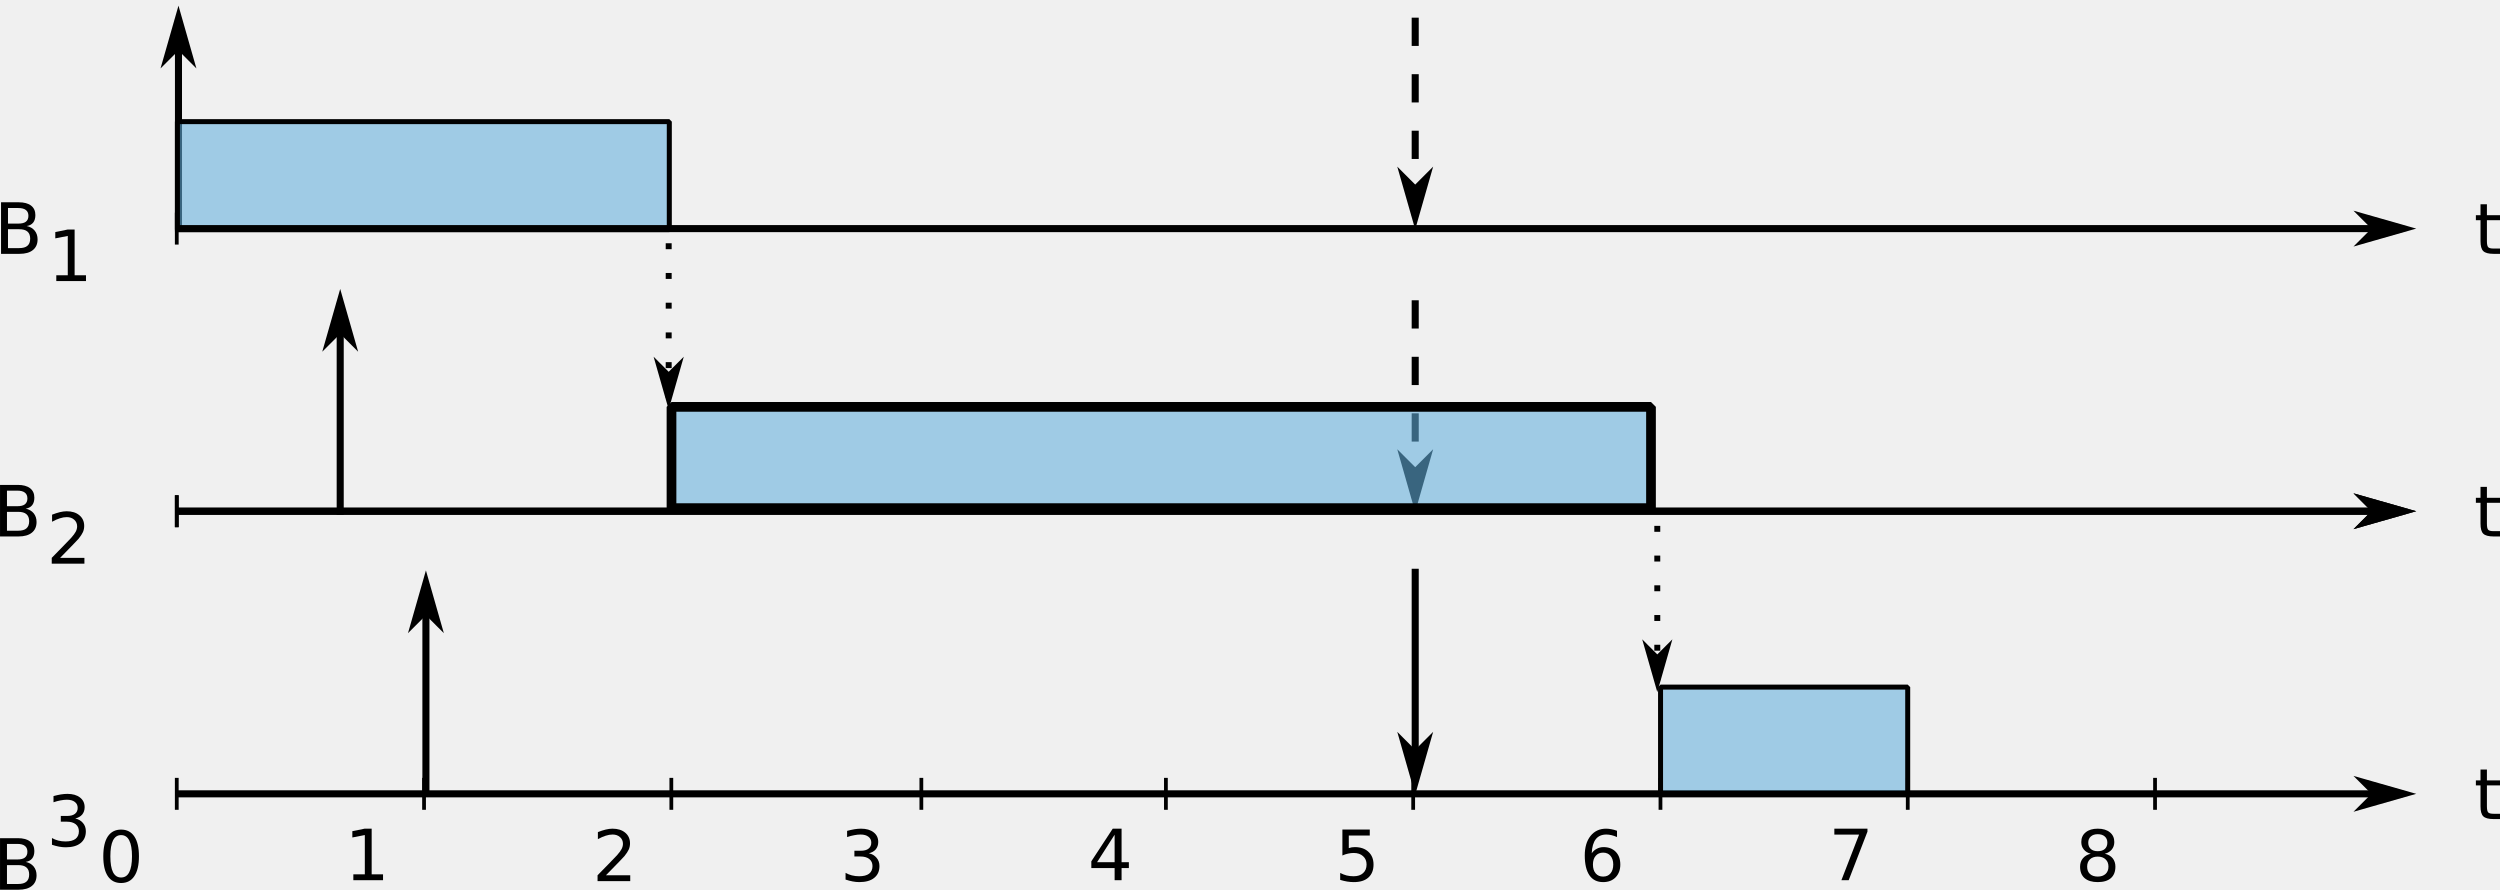
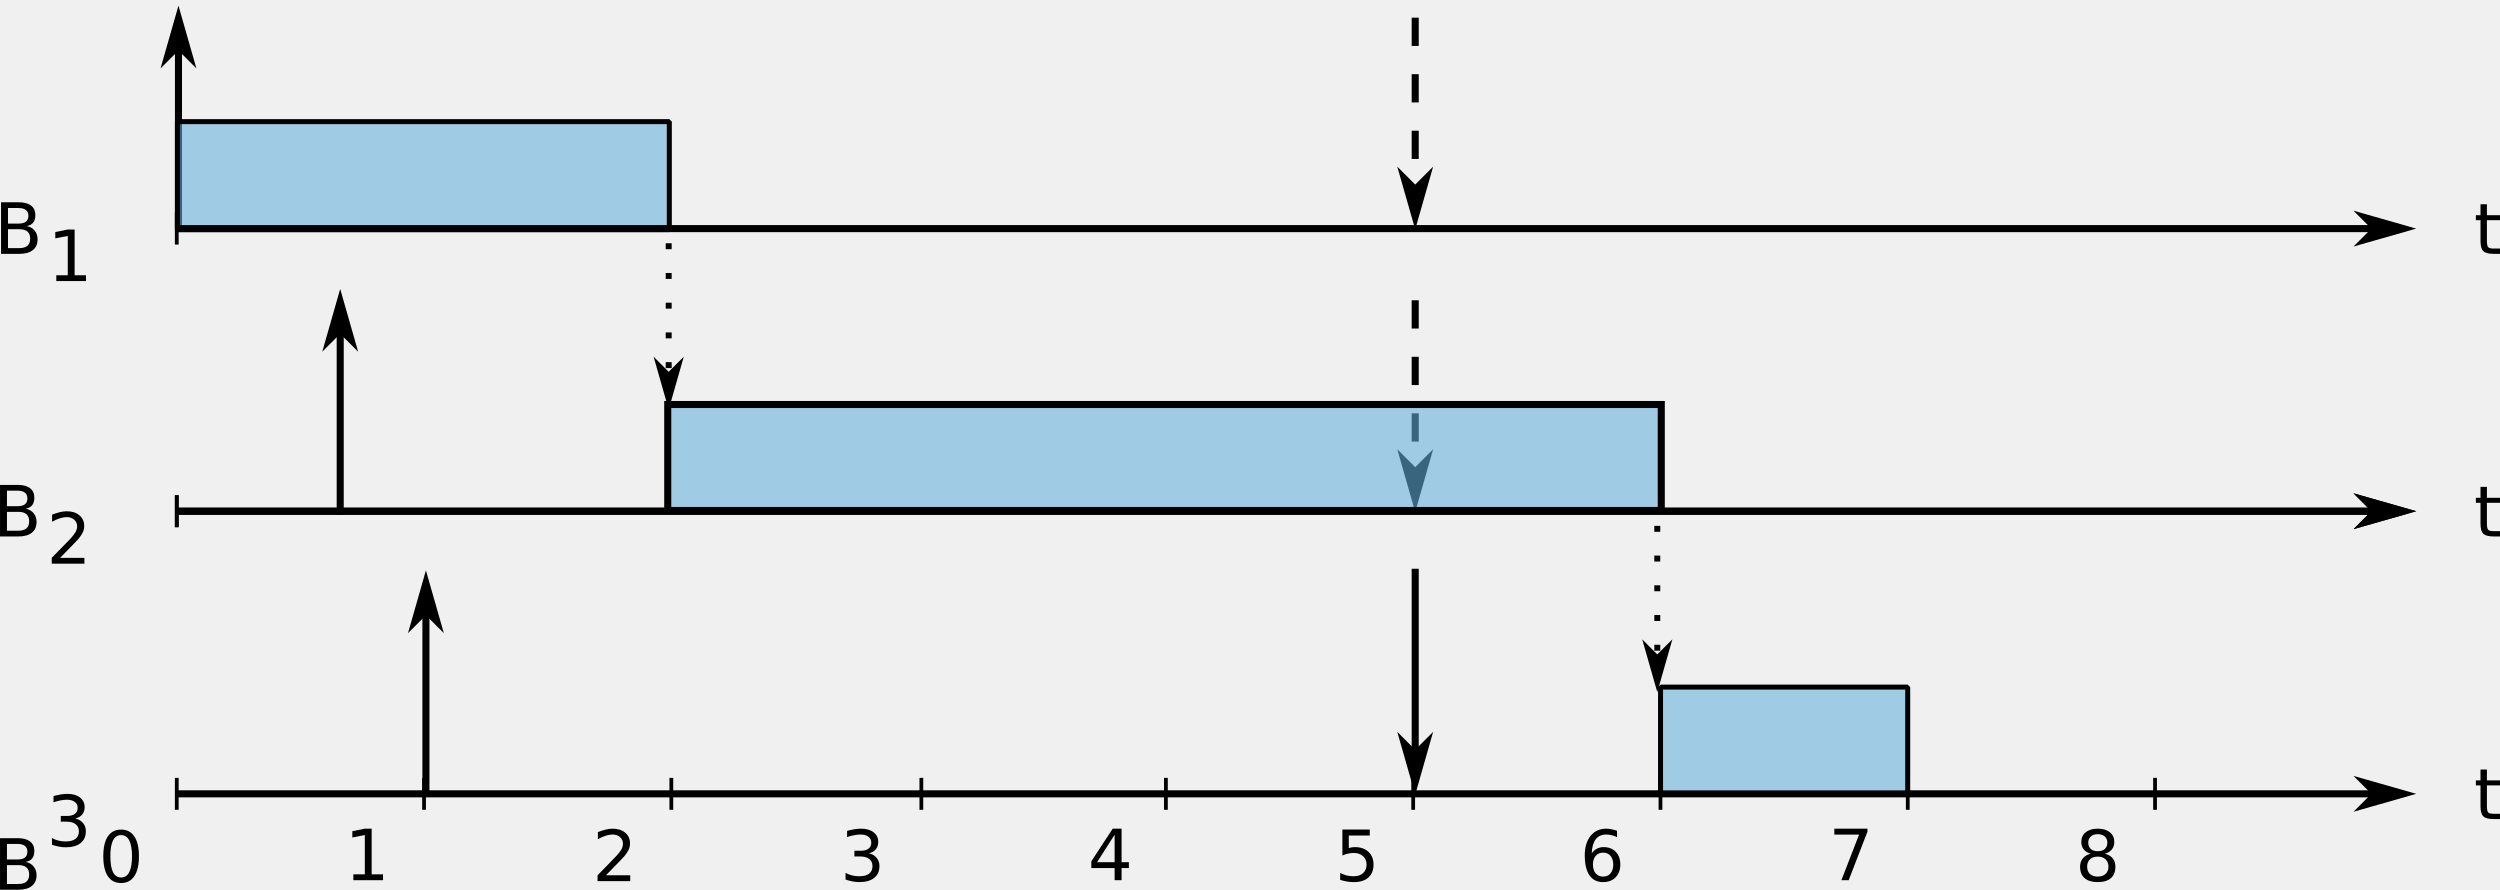
<svg xmlns="http://www.w3.org/2000/svg" width="353.843" height="125.929" id="svg2" version="1.1">
  <defs id="defs4">
    <marker orient="auto" refY="0" refX="0" id="Arrow1Mstart" style="overflow:visible">
      <path id="path3603" d="M 0,0 5,-5 -12.5,0 5,5 0,0 z" style="fill-rule:evenodd;stroke:#000000;stroke-width:1pt;marker-start:none" transform="matrix(0.4,0,0,0.4,4,0)" />
    </marker>
    <marker orient="auto" refY="0" refX="0" id="StopM" style="overflow:visible">
      <path id="path3770" d="M 0,5.65 0,-5.65" style="fill:none;stroke:#000000;stroke-width:1pt" transform="scale(0.4,0.4)" />
    </marker>
    <marker style="overflow:visible" id="DistanceStart" refX="0" refY="0" orient="auto">
      <g id="g2300">
        <path style="fill:none;stroke:#ffffff;stroke-width:1.15;stroke-linecap:square" d="M 0,0 2,0" id="path2306" />
        <path style="fill:#000000;fill-rule:evenodd;stroke:none" d="M 0,0 13,4 9,0 13,-4 0,0 z" id="path2302" />
        <path style="fill:none;stroke:#000000;stroke-width:1;stroke-linecap:square" d="M 0,-4 0,40" id="path2304" />
      </g>
    </marker>
    <marker orient="auto" refY="0" refX="0" id="Arrow1Mend" style="overflow:visible">
      <path id="path3606" d="M 0,0 5,-5 -12.5,0 5,5 0,0 z" style="fill-rule:evenodd;stroke:#000000;stroke-width:1pt;marker-start:none" transform="matrix(-0.4,0,0,-0.4,-4,0)" />
    </marker>
    <marker orient="auto" refY="0" refX="0" id="Arrow1Mend-6" style="overflow:visible">
      <path id="path3606-3" d="M 0,0 5,-5 -12.5,0 5,5 0,0 z" style="fill-rule:evenodd;stroke:#000000;stroke-width:1pt;marker-start:none" transform="matrix(-0.4,0,0,-0.4,-4,0)" />
    </marker>
    <marker orient="auto" refY="0" refX="0" id="Arrow1Mstart-7" style="overflow:visible">
      <path id="path3603-9" d="M 0,0 5,-5 -12.5,0 5,5 0,0 z" style="fill-rule:evenodd;stroke:#000000;stroke-width:1pt;marker-start:none" transform="matrix(0.4,0,0,0.4,4,0)" />
    </marker>
    <marker orient="auto" refY="0" refX="0" id="Arrow1Mstart-71" style="overflow:visible">
      <path id="path3603-3" d="M 0,0 5,-5 -12.5,0 5,5 0,0 z" style="fill-rule:evenodd;stroke:#000000;stroke-width:1pt;marker-start:none" transform="matrix(0.4,0,0,0.4,4,0)" />
    </marker>
  </defs>
  <g id="layer1" transform="translate(-134.9817,-60.005)">
    <path style="text-align:justify;text-anchor:start;fill:#000000;fill-opacity:0;stroke:#000000;stroke-width:1;stroke-linecap:butt;stroke-linejoin:miter;stroke-miterlimit:4;stroke-opacity:1;stroke-dasharray:none;marker-start:url(#StopM);marker-mid:none;marker-end:url(#Arrow1Mend)" d="m 160,132.362 35,0 35,0 35.388,0 34.612,0 35,0 35,0 35,0 35,0 35,0" id="path2818-0" />
    <flowRoot xml:space="preserve" id="flowRoot5259" style="font-size:10px;font-style:normal;font-weight:normal;fill:#000000;fill-opacity:1;stroke:none;font-family:Bitstream Vera Sans">
      <flowRegion id="flowRegion5261">
        <rect id="rect5263" width="271.333" height="20.667" x="159.333" y="142.362" />
      </flowRegion>
      <flowPara id="flowPara5265" />
    </flowRoot>
    <flowRoot xml:space="preserve" id="flowRoot5275" style="font-size:10px;font-style:normal;font-weight:normal;text-align:justify;text-anchor:start;fill:#000000;fill-opacity:1;stroke:none;font-family:Bitstream Vera Sans">
      <flowRegion id="flowRegion5277">
        <rect id="rect5279" width="40.667" height="18.667" x="149.333" y="143.696" />
      </flowRegion>
      <flowPara id="flowPara5281" />
    </flowRoot>
    <text xml:space="preserve" style="font-size:10px;font-style:normal;font-weight:normal;text-align:justify;text-anchor:start;fill:#000000;fill-opacity:1;stroke:none;font-family:Bitstream Vera Sans" x="485.143" y="95.934" id="text5327">
      <tspan id="tspan5329" x="485.143" y="95.934">t</tspan>
    </text>
    <text xml:space="preserve" style="font-size:10px;font-style:normal;font-weight:normal;text-align:justify;text-anchor:start;fill:#000000;fill-opacity:1;stroke:none;font-family:Bitstream Vera Sans" x="485.143" y="135.934" id="text5327-2">
      <tspan id="tspan5329-7" x="485.143" y="135.934">t</tspan>
    </text>
    <text xml:space="preserve" style="font-size:10px;font-style:normal;font-weight:normal;text-align:justify;text-anchor:start;fill:#000000;fill-opacity:1;stroke:none;font-family:Bitstream Vera Sans" x="134.143" y="95.934" id="text5356">
      <tspan id="tspan5358" x="134.143" y="95.934">B</tspan>
    </text>
    <text xml:space="preserve" style="font-size:10px;font-style:normal;font-weight:normal;text-align:justify;text-anchor:start;fill:#000000;fill-opacity:1;stroke:none;font-family:Bitstream Vera Sans" x="141.714" y="99.791" id="text5360">
      <tspan id="tspan5362" x="141.714" y="99.791">1</tspan>
    </text>
    <text xml:space="preserve" style="font-size:10px;font-style:normal;font-weight:normal;text-align:justify;text-anchor:start;fill:#000000;fill-opacity:1;stroke:none;font-family:Bitstream Vera Sans" x="134" y="135.934" id="text5356-0">
      <tspan id="tspan5358-4" x="134" y="135.934">B</tspan>
    </text>
    <text xml:space="preserve" style="font-size:10px;font-style:normal;font-weight:normal;text-align:justify;text-anchor:start;fill:#000000;fill-opacity:1;stroke:none;font-family:Bitstream Vera Sans" x="141.572" y="139.791" id="text5360-7">
      <tspan id="tspan5362-0" x="141.572" y="139.791">2</tspan>
    </text>
    <path id="path3926" d="m 160.242,92.776 0,-30" style="fill:none;stroke:#000000;stroke-width:1px;stroke-linecap:butt;stroke-linejoin:miter;stroke-opacity:1;marker-start:none;marker-end:url(#Arrow1Mend-6)" />
    <rect style="fill:#63b0dd;fill-opacity:0.576;stroke:#000000;stroke-width:0.712;stroke-miterlimit:1;stroke-opacity:1;stroke-dasharray:none;stroke-dashoffset:0" id="rect5397" width="69.62" height="15.288" x="160.093" y="77.22" />
    <path style="fill:none;stroke:#000000;stroke-width:1;stroke-linecap:butt;stroke-linejoin:miter;stroke-miterlimit:4;stroke-opacity:1;stroke-dasharray:4, 4;stroke-dashoffset:0;marker-start:url(#Arrow1Mstart)" d="m 335.286,130.505 0,-30" id="path5399-8" />
    <path style="fill:none;stroke:#000000;stroke-width:1px;stroke-linecap:butt;stroke-linejoin:miter;stroke-opacity:1;marker-start:none;marker-end:url(#Arrow1Mend-6)" d="m 183.133,132.87 0,-30" id="path5399-8-3" />
    <path id="path3037" d="m 160,172.362 35,0 35,0 35.388,0 34.612,0 35,0 35,0 35,0 35,0 35,0" style="text-align:justify;text-anchor:start;fill:none;stroke:#000000;stroke-width:1;stroke-linecap:butt;stroke-linejoin:miter;stroke-miterlimit:4;stroke-opacity:1;stroke-dasharray:none;marker-start:url(#StopM);marker-mid:url(#StopM);marker-end:url(#Arrow1Mend)" />
    <text id="text3039" y="184.845" x="160.074" style="font-size:10px;font-style:normal;font-weight:normal;text-align:center;text-anchor:middle;fill:#000000;fill-opacity:1;stroke:none;font-family:Bitstream Vera Sans" xml:space="preserve">
      <tspan y="184.845" x="160.074" id="tspan3041">0</tspan>
    </text>
    <text id="text3043" y="184.586" x="194.884" style="font-size:10px;font-style:normal;font-weight:normal;text-align:center;text-anchor:middle;fill:#000000;fill-opacity:1;stroke:none;font-family:Bitstream Vera Sans" xml:space="preserve">
      <tspan y="184.586" x="194.884" id="tspan3045">1</tspan>
    </text>
    <text id="text3047" y="184.716" x="229.953" style="font-size:10px;font-style:normal;font-weight:normal;text-align:center;text-anchor:middle;fill:#000000;fill-opacity:1;stroke:none;font-family:Bitstream Vera Sans" xml:space="preserve">
      <tspan y="184.716" x="229.953" id="tspan3049">2</tspan>
    </text>
    <text id="text3051" y="184.716" x="265.021" style="font-size:10px;font-style:normal;font-weight:normal;text-align:center;text-anchor:middle;fill:#000000;fill-opacity:1;stroke:none;font-family:Bitstream Vera Sans" xml:space="preserve">
      <tspan y="184.716" x="265.021" id="tspan3053">3</tspan>
    </text>
    <text id="text3055" y="184.586" x="300.09" style="font-size:10px;font-style:normal;font-weight:normal;text-align:center;text-anchor:middle;fill:#000000;fill-opacity:1;stroke:none;font-family:Bitstream Vera Sans" xml:space="preserve">
      <tspan y="184.586" x="300.09" id="tspan3057">4</tspan>
    </text>
    <text id="text3059" y="184.716" x="335.029" style="font-size:10px;font-style:normal;font-weight:normal;text-align:center;text-anchor:middle;fill:#000000;fill-opacity:1;stroke:none;font-family:Bitstream Vera Sans" xml:space="preserve">
      <tspan y="184.716" x="335.029" id="tspan3061">5</tspan>
    </text>
    <text id="text3063" y="184.716" x="369.71" style="font-size:10px;font-style:normal;font-weight:normal;text-align:center;text-anchor:middle;fill:#000000;fill-opacity:1;stroke:none;font-family:Bitstream Vera Sans" xml:space="preserve">
      <tspan y="184.716" x="369.71" id="tspan3065">6</tspan>
    </text>
    <text id="text3067" y="184.586" x="404.908" style="font-size:10px;font-style:normal;font-weight:normal;text-align:center;text-anchor:middle;fill:#000000;fill-opacity:1;stroke:none;font-family:Bitstream Vera Sans" xml:space="preserve">
      <tspan y="184.586" x="404.908" id="tspan3069">7</tspan>
    </text>
    <text id="text3071" y="184.716" x="439.848" style="font-size:10px;font-style:normal;font-weight:normal;text-align:center;text-anchor:middle;fill:#000000;fill-opacity:1;stroke:none;font-family:Bitstream Vera Sans" xml:space="preserve">
      <tspan y="184.716" x="439.848" id="tspan3073">8</tspan>
    </text>
    <text id="text3075" y="175.934" x="485.143" style="font-size:10px;font-style:normal;font-weight:normal;text-align:justify;text-anchor:start;fill:#000000;fill-opacity:1;stroke:none;font-family:Bitstream Vera Sans" xml:space="preserve">
      <tspan y="175.934" x="485.143" id="tspan3077">t</tspan>
    </text>
    <text id="text3079" y="185.934" x="134" style="font-size:10px;font-style:normal;font-weight:normal;text-align:justify;text-anchor:start;fill:#000000;fill-opacity:1;stroke:none;font-family:Bitstream Vera Sans" xml:space="preserve">
      <tspan y="185.934" x="134" id="tspan3081">B</tspan>
    </text>
    <text id="text3083" y="179.791" x="141.572" style="font-size:10px;font-style:normal;font-weight:normal;text-align:justify;text-anchor:start;fill:#000000;fill-opacity:1;stroke:none;font-family:Bitstream Vera Sans" xml:space="preserve">
      <tspan y="179.791" x="141.572" id="tspan3085">3</tspan>
    </text>
    <rect y="157.257" x="370.011" height="15" width="34.982" id="rect3087" style="fill:#63b0dd;fill-opacity:0.576;stroke:#000000;stroke-width:0.707;stroke-miterlimit:1;stroke-opacity:1;stroke-dasharray:none;stroke-dashoffset:0" />
    <path id="path3089" d="m 335.286,170.505 0,-30" style="fill:none;stroke:#000000;stroke-width:1px;stroke-linecap:butt;stroke-linejoin:miter;stroke-opacity:1;marker-start:url(#Arrow1Mstart)" />
    <path id="path3091" d="m 195.265,172.709 0,-30" style="fill:none;stroke:#000000;stroke-width:1px;stroke-linecap:butt;stroke-linejoin:miter;stroke-opacity:1;marker-start:none;marker-end:url(#Arrow1Mend-6)" />
    <path id="path3922" d="m 335.286,90.505 0,-30" style="fill:none;stroke:#000000;stroke-width:1;stroke-linecap:butt;stroke-linejoin:miter;stroke-miterlimit:4;stroke-opacity:1;stroke-dasharray:4, 4;stroke-dashoffset:0;marker-start:url(#Arrow1Mstart)" />
    <path id="path4131" d="m 160,132.362 35,0 35,0 35.388,0 34.612,0 35,0 35,0 35,0 35,0 35,0" style="text-align:justify;text-anchor:start;fill:#000000;fill-opacity:0;stroke:#000000;stroke-width:1;stroke-linecap:butt;stroke-linejoin:miter;stroke-miterlimit:4;stroke-opacity:1;stroke-dasharray:none;marker-start:url(#StopM);marker-mid:none;marker-end:url(#Arrow1Mend)" />
    <path style="text-align:justify;text-anchor:start;fill:#000000;fill-opacity:0;stroke:#000000;stroke-width:1;stroke-linecap:butt;stroke-linejoin:miter;stroke-miterlimit:4;stroke-opacity:1;stroke-dasharray:none;marker-start:url(#StopM);marker-mid:none;marker-end:url(#Arrow1Mend)" d="m 160,92.362 35,0 35,0 35.388,0 34.612,0 35,0 35,0 35,0 35,0 35,0" id="path4133" />
    <path style="fill:none;stroke:#000000;stroke-width:0.841;stroke-linecap:butt;stroke-linejoin:miter;stroke-miterlimit:4;stroke-opacity:1;stroke-dasharray:0.841, 3.366;stroke-dashoffset:0;marker-start:url(#Arrow1Mstart-71)" d="m 229.626,116.31 0,-21.989" id="path4157" />
    <path id="path4559" d="m 369.55,156.31 0,-21.989" style="fill:none;stroke:#000000;stroke-width:0.841;stroke-linecap:butt;stroke-linejoin:miter;stroke-miterlimit:4;stroke-opacity:1;stroke-dasharray:0.841, 3.366;stroke-dashoffset:0;marker-start:url(#Arrow1Mstart-71)" />
-     <rect style="fill:#63b0dd;fill-opacity:0.576;stroke:#000000;stroke-width:1.376;stroke-miterlimit:1;stroke-opacity:1;stroke-dasharray:none;stroke-dashoffset:0" id="rect4584" width="138.635" height="14.331" x="230.024" y="117.591" />
+     <rect style="fill:#63b0dd;fill-opacity:0.576;stroke:#000000;stroke-width:1;stroke-linejoin:miter;stroke-miterlimit:4;stroke-opacity:1;stroke-dasharray:none;stroke-dashoffset:0" id="rect4940" width="140.621" height="15" x="229.492" y="117.258" />
  </g>
</svg>
